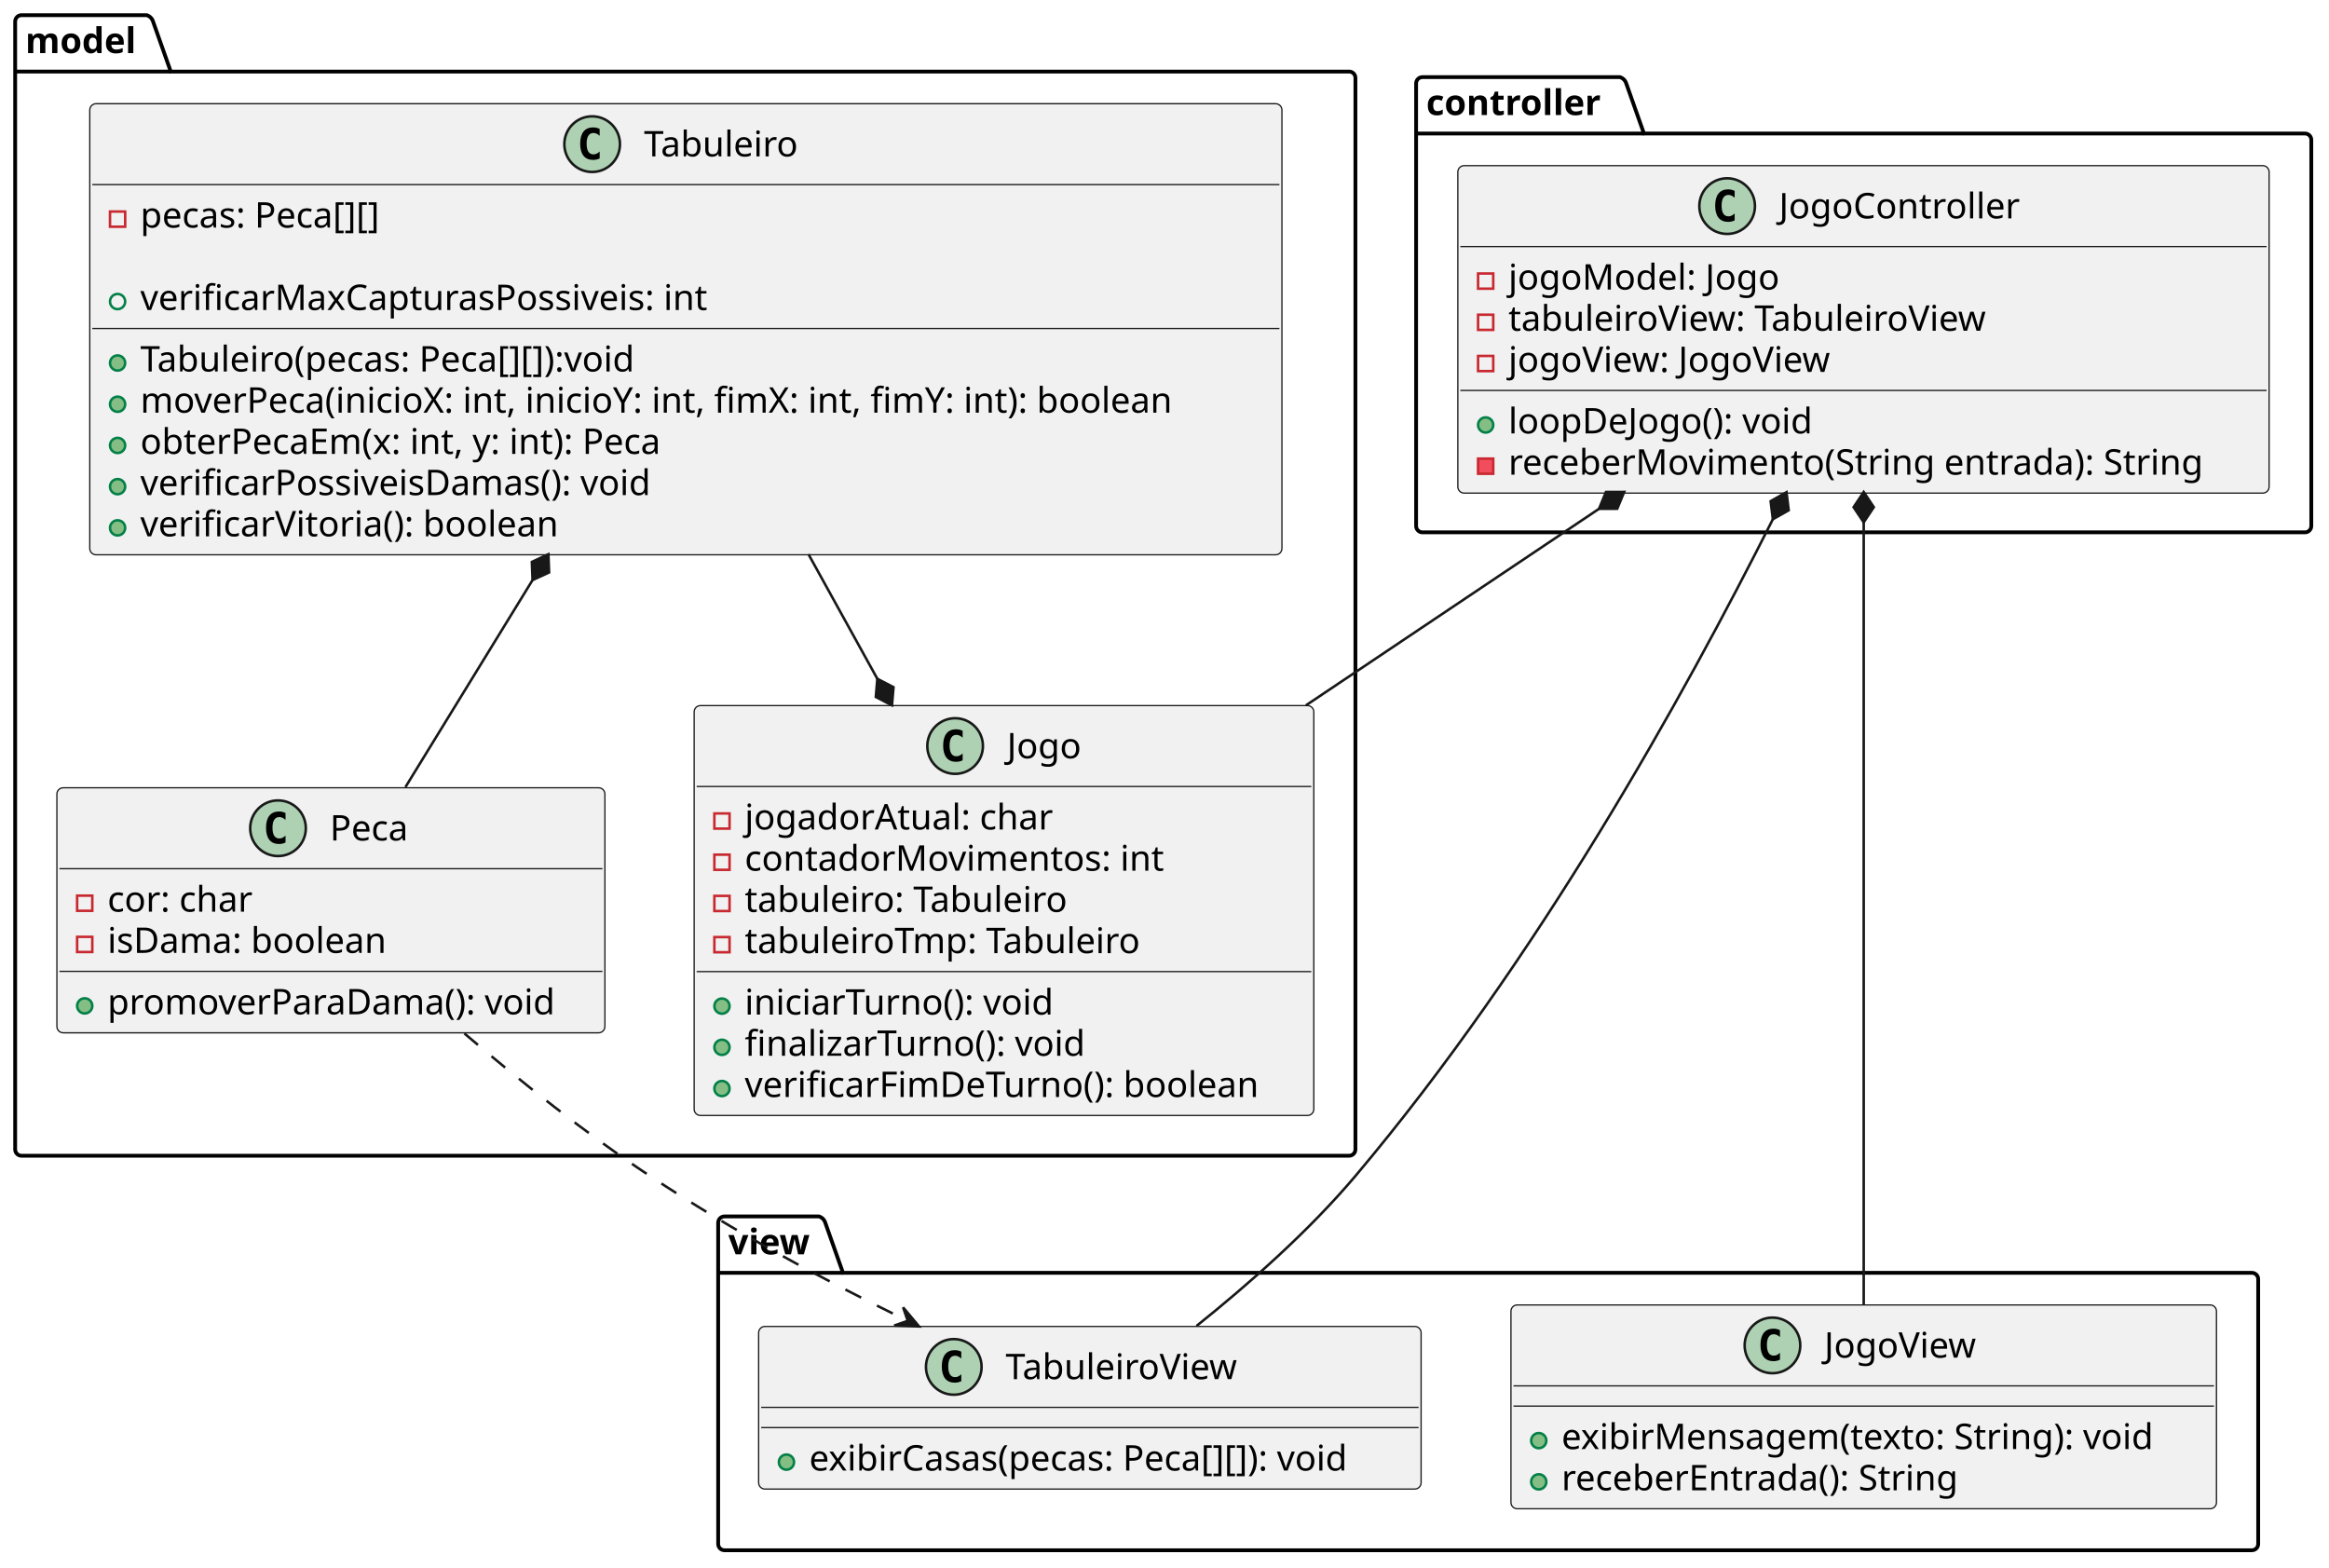
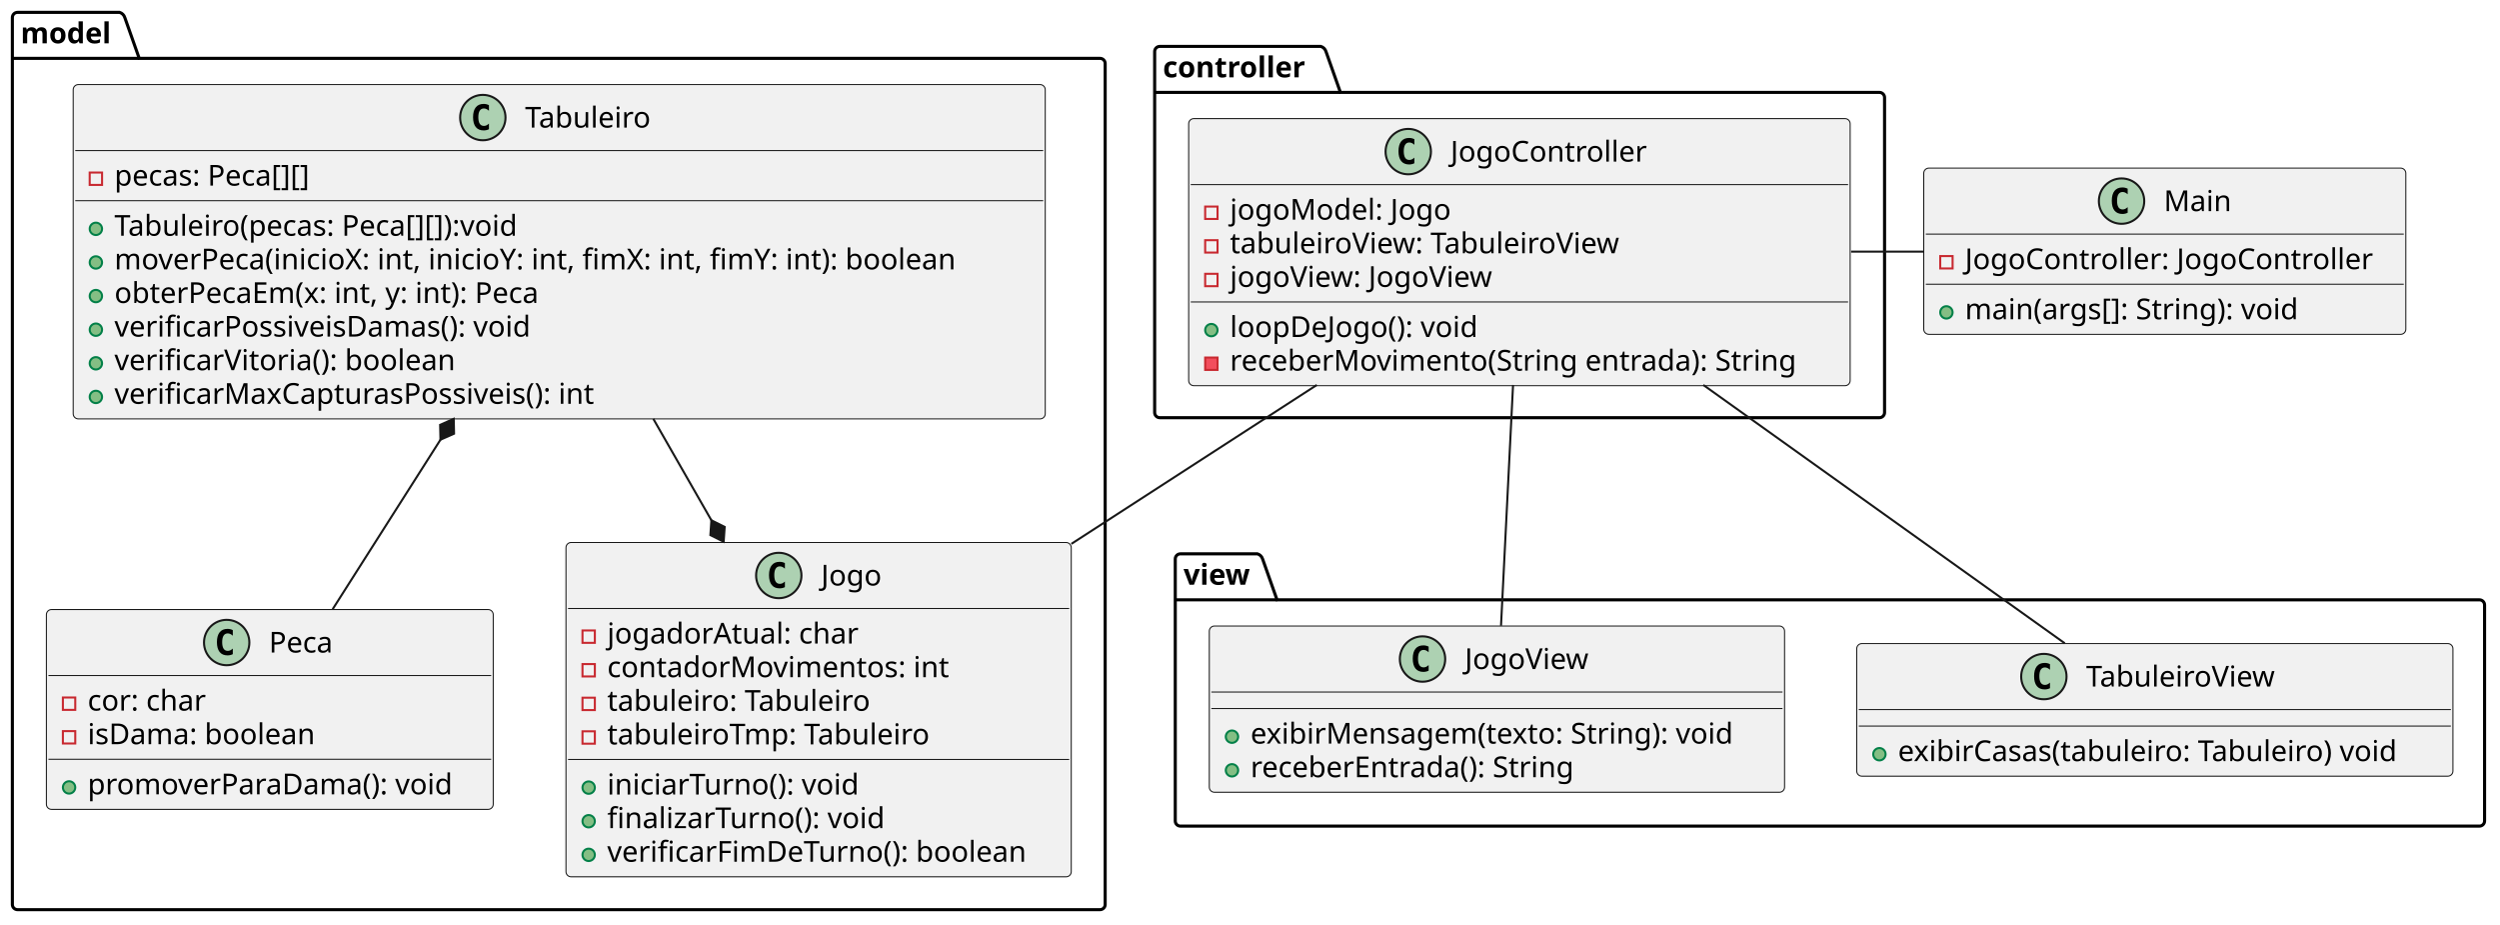
- <svg xmlns="http://www.w3.org/2000/svg" contentStyleType="text/css" height="620px" preserveAspectRatio="none" style="width:921px;height:620px;background:#FFFFFF;" version="1.1" viewBox="0 0 921 620" width="921px" zoomAndPan="magnify">
+ <svg xmlns="http://www.w3.org/2000/svg" contentStyleType="text/css" height="448px" preserveAspectRatio="none" style="width:1212px;height:448px;background:#FFFFFF;" version="1.1" viewBox="0 0 1212 448" width="1212px" zoomAndPan="magnify">
  <defs />
  <g>
    <g id="cluster_model">
-       <path d="M8.5,6 L58.022,6 A3.75,3.75 0 0 1 60.522,8.5 L67.522,28.297 L533.5,28.297 A2.5,2.5 0 0 1 536,30.797 L536,454.5 A2.5,2.5 0 0 1 533.5,457 L8.5,457 A2.5,2.5 0 0 1 6,454.5 L6,8.5 A2.5,2.5 0 0 1 8.5,6 " fill="none" style="stroke:#000000;stroke-width:1.5;" />
+       <path d="M8.5,6 L58.022,6 A3.75,3.75 0 0 1 60.522,8.5 L67.522,28.297 L533.5,28.297 A2.5,2.5 0 0 1 536,30.797 L536,438.5 A2.5,2.5 0 0 1 533.5,441 L8.5,441 A2.5,2.5 0 0 1 6,438.5 L6,8.5 A2.5,2.5 0 0 1 8.5,6 " fill="none" style="stroke:#000000;stroke-width:1.5;" />
      <line style="stroke:#000000;stroke-width:1.5;" x1="6" x2="67.522" y1="28.297" y2="28.297" />
      <text fill="#000000" font-family="sans-serif" font-size="14" font-weight="bold" lengthAdjust="spacing" textLength="48.522" x="10" y="20.995">model</text>
    </g>
    <g id="cluster_view">
-       <path d="M286.5,481 L323.853,481 A3.75,3.75 0 0 1 326.353,483.5 L333.353,503.297 L890.5,503.297 A2.5,2.5 0 0 1 893,505.797 L893,610.5 A2.5,2.5 0 0 1 890.5,613 L286.5,613 A2.5,2.5 0 0 1 284,610.5 L284,483.5 A2.5,2.5 0 0 1 286.5,481 " fill="none" style="stroke:#000000;stroke-width:1.5;" />
-       <line style="stroke:#000000;stroke-width:1.5;" x1="284" x2="333.353" y1="503.297" y2="503.297" />
-       <text fill="#000000" font-family="sans-serif" font-size="14" font-weight="bold" lengthAdjust="spacing" textLength="36.353" x="288" y="495.995">view</text>
+       <path d="M572.5,268.5 L609.854,268.5 A3.75,3.75 0 0 1 612.354,271 L619.354,290.797 L1202.5,290.797 A2.5,2.5 0 0 1 1205,293.297 L1205,398 A2.5,2.5 0 0 1 1202.5,400.5 L572.5,400.5 A2.5,2.5 0 0 1 570,398 L570,271 A2.5,2.5 0 0 1 572.5,268.5 " fill="none" style="stroke:#000000;stroke-width:1.5;" />
+       <line style="stroke:#000000;stroke-width:1.5;" x1="570" x2="619.354" y1="290.797" y2="290.797" />
+       <text fill="#000000" font-family="sans-serif" font-size="14" font-weight="bold" lengthAdjust="spacing" textLength="36.353" x="574" y="283.495">view</text>
    </g>
    <g id="cluster_controller">
-       <path d="M562.5,30.5 L640.596,30.5 A3.75,3.75 0 0 1 643.096,33 L650.096,52.797 L911.5,52.797 A2.5,2.5 0 0 1 914,55.297 L914,208 A2.5,2.5 0 0 1 911.5,210.5 L562.5,210.5 A2.5,2.5 0 0 1 560,208 L560,33 A2.5,2.5 0 0 1 562.5,30.5 " fill="none" style="stroke:#000000;stroke-width:1.5;" />
-       <line style="stroke:#000000;stroke-width:1.5;" x1="560" x2="650.096" y1="52.797" y2="52.797" />
-       <text fill="#000000" font-family="sans-serif" font-size="14" font-weight="bold" lengthAdjust="spacing" textLength="77.096" x="564" y="45.495">controller</text>
+       <path d="M562.5,22.5 L640.596,22.5 A3.75,3.75 0 0 1 643.096,25 L650.096,44.797 L911.5,44.797 A2.5,2.5 0 0 1 914,47.297 L914,200 A2.5,2.5 0 0 1 911.5,202.5 L562.5,202.5 A2.5,2.5 0 0 1 560,200 L560,25 A2.5,2.5 0 0 1 562.5,22.5 " fill="none" style="stroke:#000000;stroke-width:1.5;" />
+       <line style="stroke:#000000;stroke-width:1.5;" x1="560" x2="650.096" y1="44.797" y2="44.797" />
+       <text fill="#000000" font-family="sans-serif" font-size="14" font-weight="bold" lengthAdjust="spacing" textLength="77.096" x="564" y="37.495">controller</text>
    </g>
    <g id="elem_Tabuleiro">
-       <rect codeLine="2" fill="#F1F1F1" height="178.375" id="Tabuleiro" rx="2.5" ry="2.5" style="stroke:#181818;stroke-width:0.5;" width="471.437" x="35.5" y="41" />
+       <rect codeLine="2" fill="#F1F1F1" height="162.078" id="Tabuleiro" rx="2.5" ry="2.5" style="stroke:#181818;stroke-width:0.5;" width="471.437" x="35.5" y="41" />
      <ellipse cx="234.166" cy="57" fill="#ADD1B2" rx="11" ry="11" style="stroke:#181818;stroke-width:1;" />
      <path d="M237.135,62.641 Q236.557,62.938 235.916,63.078 Q235.275,63.234 234.572,63.234 Q232.072,63.234 230.744,61.594 Q229.432,59.938 229.432,56.812 Q229.432,53.688 230.744,52.031 Q232.072,50.375 234.572,50.375 Q235.275,50.375 235.916,50.531 Q236.572,50.688 237.135,50.984 L237.135,53.703 Q236.51,53.125 235.916,52.859 Q235.322,52.578 234.697,52.578 Q233.353,52.578 232.666,53.656 Q231.978,54.719 231.978,56.812 Q231.978,58.906 232.666,59.984 Q233.353,61.047 234.697,61.047 Q235.322,61.047 235.916,60.781 Q236.51,60.5 237.135,59.922 L237.135,62.641 Z " fill="#000000" />
      <text fill="#000000" font-family="sans-serif" font-size="14" lengthAdjust="spacing" textLength="65.605" x="254.666" y="61.847">Tabuleiro</text>
      <line style="stroke:#181818;stroke-width:0.5;" x1="36.5" x2="505.937" y1="73" y2="73" />
      <rect fill="none" height="6" style="stroke:#C82930;stroke-width:1;" width="6" x="43.5" y="83.648" />
      <text fill="#000000" font-family="sans-serif" font-size="14" lengthAdjust="spacing" textLength="105.417" x="55.5" y="89.995">pecas: Peca[][]</text>
-       <text fill="#000000" font-family="sans-serif" font-size="14" lengthAdjust="spacing" textLength="4.45" x="55.5" y="106.292"> </text>
-       <ellipse cx="46.5" cy="119.242" fill="none" rx="3" ry="3" style="stroke:#038048;stroke-width:1;" />
-       <text fill="#000000" font-family="sans-serif" font-size="14" lengthAdjust="spacing" textLength="240.557" x="55.5" y="122.589">verificarMaxCapturasPossiveis: int</text>
-       <line style="stroke:#181818;stroke-width:0.5;" x1="36.5" x2="505.937" y1="129.891" y2="129.891" />
+       <line style="stroke:#181818;stroke-width:0.5;" x1="36.5" x2="505.937" y1="97.297" y2="97.297" />
+       <ellipse cx="46.5" cy="110.945" fill="#84BE84" rx="3" ry="3" style="stroke:#038048;stroke-width:1;" />
+       <text fill="#000000" font-family="sans-serif" font-size="14" lengthAdjust="spacing" textLength="216.289" x="55.5" y="114.292">Tabuleiro(pecas: Peca[][]):void</text>
+       <ellipse cx="46.5" cy="127.242" fill="#84BE84" rx="3" ry="3" style="stroke:#038048;stroke-width:1;" />
+       <text fill="#000000" font-family="sans-serif" font-size="14" lengthAdjust="spacing" textLength="445.437" x="55.5" y="130.589">moverPeca(inicioX: int, inicioY: int, fimX: int, fimY: int): boolean</text>
      <ellipse cx="46.5" cy="143.539" fill="#84BE84" rx="3" ry="3" style="stroke:#038048;stroke-width:1;" />
-       <text fill="#000000" font-family="sans-serif" font-size="14" lengthAdjust="spacing" textLength="216.289" x="55.5" y="146.886">Tabuleiro(pecas: Peca[][]):void</text>
+       <text fill="#000000" font-family="sans-serif" font-size="14" lengthAdjust="spacing" textLength="226.857" x="55.5" y="146.886">obterPecaEm(x: int, y: int): Peca</text>
      <ellipse cx="46.5" cy="159.836" fill="#84BE84" rx="3" ry="3" style="stroke:#038048;stroke-width:1;" />
-       <text fill="#000000" font-family="sans-serif" font-size="14" lengthAdjust="spacing" textLength="445.437" x="55.5" y="163.183">moverPeca(inicioX: int, inicioY: int, fimX: int, fimY: int): boolean</text>
+       <text fill="#000000" font-family="sans-serif" font-size="14" lengthAdjust="spacing" textLength="219.55" x="55.5" y="163.183">verificarPossiveisDamas(): void</text>
      <ellipse cx="46.5" cy="176.133" fill="#84BE84" rx="3" ry="3" style="stroke:#038048;stroke-width:1;" />
-       <text fill="#000000" font-family="sans-serif" font-size="14" lengthAdjust="spacing" textLength="226.857" x="55.5" y="179.48">obterPecaEm(x: int, y: int): Peca</text>
+       <text fill="#000000" font-family="sans-serif" font-size="14" lengthAdjust="spacing" textLength="179.204" x="55.5" y="179.48">verificarVitoria(): boolean</text>
      <ellipse cx="46.5" cy="192.43" fill="#84BE84" rx="3" ry="3" style="stroke:#038048;stroke-width:1;" />
-       <text fill="#000000" font-family="sans-serif" font-size="14" lengthAdjust="spacing" textLength="219.55" x="55.5" y="195.776">verificarPossiveisDamas(): void</text>
-       <ellipse cx="46.5" cy="208.727" fill="#84BE84" rx="3" ry="3" style="stroke:#038048;stroke-width:1;" />
-       <text fill="#000000" font-family="sans-serif" font-size="14" lengthAdjust="spacing" textLength="179.204" x="55.5" y="212.073">verificarVitoria(): boolean</text>
+       <text fill="#000000" font-family="sans-serif" font-size="14" lengthAdjust="spacing" textLength="251.481" x="55.5" y="195.776">verificarMaxCapturasPossiveis(): int</text>
    </g>
    <g id="elem_Peca">
-       <rect codeLine="13" fill="#F1F1F1" height="96.891" id="Peca" rx="2.5" ry="2.5" style="stroke:#181818;stroke-width:0.5;" width="216.716" x="22.5" y="311.5" />
-       <ellipse cx="109.942" cy="327.5" fill="#ADD1B2" rx="11" ry="11" style="stroke:#181818;stroke-width:1;" />
-       <path d="M112.911,333.141 Q112.332,333.438 111.692,333.578 Q111.051,333.734 110.348,333.734 Q107.848,333.734 106.52,332.094 Q105.207,330.438 105.207,327.312 Q105.207,324.188 106.52,322.531 Q107.848,320.875 110.348,320.875 Q111.051,320.875 111.692,321.031 Q112.348,321.188 112.911,321.484 L112.911,324.203 Q112.286,323.625 111.692,323.359 Q111.098,323.078 110.473,323.078 Q109.129,323.078 108.442,324.156 Q107.754,325.219 107.754,327.312 Q107.754,329.406 108.442,330.484 Q109.129,331.547 110.473,331.547 Q111.098,331.547 111.692,331.281 Q112.286,331 112.911,330.422 L112.911,333.141 Z " fill="#000000" />
-       <text fill="#000000" font-family="sans-serif" font-size="14" lengthAdjust="spacing" textLength="33.332" x="130.442" y="332.347">Peca</text>
-       <line style="stroke:#181818;stroke-width:0.5;" x1="23.5" x2="238.216" y1="343.5" y2="343.5" />
-       <rect fill="none" height="6" style="stroke:#C82930;stroke-width:1;" width="6" x="30.5" y="354.148" />
-       <text fill="#000000" font-family="sans-serif" font-size="14" lengthAdjust="spacing" textLength="62.091" x="42.5" y="360.495">cor: char</text>
-       <rect fill="none" height="6" style="stroke:#C82930;stroke-width:1;" width="6" x="30.5" y="370.445" />
-       <text fill="#000000" font-family="sans-serif" font-size="14" lengthAdjust="spacing" textLength="117.899" x="42.5" y="376.792">isDama: boolean</text>
-       <line style="stroke:#181818;stroke-width:0.5;" x1="23.5" x2="238.216" y1="384.094" y2="384.094" />
-       <ellipse cx="33.5" cy="397.742" fill="#84BE84" rx="3" ry="3" style="stroke:#038048;stroke-width:1;" />
-       <text fill="#000000" font-family="sans-serif" font-size="14" lengthAdjust="spacing" textLength="190.716" x="42.5" y="401.089">promoverParaDama(): void</text>
+       <rect codeLine="13" fill="#F1F1F1" height="96.891" id="Peca" rx="2.5" ry="2.5" style="stroke:#181818;stroke-width:0.5;" width="216.716" x="22.5" y="295.5" />
+       <ellipse cx="109.942" cy="311.5" fill="#ADD1B2" rx="11" ry="11" style="stroke:#181818;stroke-width:1;" />
+       <path d="M112.911,317.141 Q112.332,317.438 111.692,317.578 Q111.051,317.734 110.348,317.734 Q107.848,317.734 106.52,316.094 Q105.207,314.438 105.207,311.312 Q105.207,308.188 106.52,306.531 Q107.848,304.875 110.348,304.875 Q111.051,304.875 111.692,305.031 Q112.348,305.188 112.911,305.484 L112.911,308.203 Q112.286,307.625 111.692,307.359 Q111.098,307.078 110.473,307.078 Q109.129,307.078 108.442,308.156 Q107.754,309.219 107.754,311.312 Q107.754,313.406 108.442,314.484 Q109.129,315.547 110.473,315.547 Q111.098,315.547 111.692,315.281 Q112.286,315 112.911,314.422 L112.911,317.141 Z " fill="#000000" />
+       <text fill="#000000" font-family="sans-serif" font-size="14" lengthAdjust="spacing" textLength="33.332" x="130.442" y="316.347">Peca</text>
+       <line style="stroke:#181818;stroke-width:0.5;" x1="23.5" x2="238.216" y1="327.5" y2="327.5" />
+       <rect fill="none" height="6" style="stroke:#C82930;stroke-width:1;" width="6" x="30.5" y="338.148" />
+       <text fill="#000000" font-family="sans-serif" font-size="14" lengthAdjust="spacing" textLength="62.091" x="42.5" y="344.495">cor: char</text>
+       <rect fill="none" height="6" style="stroke:#C82930;stroke-width:1;" width="6" x="30.5" y="354.445" />
+       <text fill="#000000" font-family="sans-serif" font-size="14" lengthAdjust="spacing" textLength="117.899" x="42.5" y="360.792">isDama: boolean</text>
+       <line style="stroke:#181818;stroke-width:0.5;" x1="23.5" x2="238.216" y1="368.094" y2="368.094" />
+       <ellipse cx="33.5" cy="381.742" fill="#84BE84" rx="3" ry="3" style="stroke:#038048;stroke-width:1;" />
+       <text fill="#000000" font-family="sans-serif" font-size="14" lengthAdjust="spacing" textLength="190.716" x="42.5" y="385.089">promoverParaDama(): void</text>
    </g>
    <g id="elem_Jogo">
-       <rect codeLine="20" fill="#F1F1F1" height="162.078" id="Jogo" rx="2.5" ry="2.5" style="stroke:#181818;stroke-width:0.5;" width="245.051" x="274.5" y="279" />
-       <ellipse cx="377.702" cy="295" fill="#ADD1B2" rx="11" ry="11" style="stroke:#181818;stroke-width:1;" />
-       <path d="M380.671,300.641 Q380.093,300.938 379.452,301.078 Q378.812,301.234 378.108,301.234 Q375.608,301.234 374.28,299.594 Q372.968,297.938 372.968,294.812 Q372.968,291.688 374.28,290.031 Q375.608,288.375 378.108,288.375 Q378.812,288.375 379.452,288.531 Q380.108,288.688 380.671,288.984 L380.671,291.703 Q380.046,291.125 379.452,290.859 Q378.858,290.578 378.233,290.578 Q376.89,290.578 376.202,291.656 Q375.515,292.719 375.515,294.812 Q375.515,296.906 376.202,297.984 Q376.89,299.047 378.233,299.047 Q378.858,299.047 379.452,298.781 Q380.046,298.5 380.671,297.922 L380.671,300.641 Z " fill="#000000" />
-       <text fill="#000000" font-family="sans-serif" font-size="14" lengthAdjust="spacing" textLength="30.146" x="398.202" y="299.847">Jogo</text>
-       <line style="stroke:#181818;stroke-width:0.5;" x1="275.5" x2="518.551" y1="311" y2="311" />
-       <rect fill="none" height="6" style="stroke:#C82930;stroke-width:1;" width="6" x="282.5" y="321.648" />
-       <text fill="#000000" font-family="sans-serif" font-size="14" lengthAdjust="spacing" textLength="129.609" x="294.5" y="327.995">jogadorAtual: char</text>
-       <rect fill="none" height="6" style="stroke:#C82930;stroke-width:1;" width="6" x="282.5" y="337.945" />
-       <text fill="#000000" font-family="sans-serif" font-size="14" lengthAdjust="spacing" textLength="175.123" x="294.5" y="344.292">contadorMovimentos: int</text>
-       <rect fill="none" height="6" style="stroke:#C82930;stroke-width:1;" width="6" x="282.5" y="354.242" />
-       <text fill="#000000" font-family="sans-serif" font-size="14" lengthAdjust="spacing" textLength="137.314" x="294.5" y="360.589">tabuleiro: Tabuleiro</text>
-       <rect fill="none" height="6" style="stroke:#C82930;stroke-width:1;" width="6" x="282.5" y="370.539" />
-       <text fill="#000000" font-family="sans-serif" font-size="14" lengthAdjust="spacing" textLength="168.39" x="294.5" y="376.886">tabuleiroTmp: Tabuleiro</text>
-       <line style="stroke:#181818;stroke-width:0.5;" x1="275.5" x2="518.551" y1="384.188" y2="384.188" />
-       <ellipse cx="285.5" cy="397.836" fill="#84BE84" rx="3" ry="3" style="stroke:#038048;stroke-width:1;" />
-       <text fill="#000000" font-family="sans-serif" font-size="14" lengthAdjust="spacing" textLength="132.911" x="294.5" y="401.183">iniciarTurno(): void</text>
-       <ellipse cx="285.5" cy="414.133" fill="#84BE84" rx="3" ry="3" style="stroke:#038048;stroke-width:1;" />
-       <text fill="#000000" font-family="sans-serif" font-size="14" lengthAdjust="spacing" textLength="146.07" x="294.5" y="417.479">finalizarTurno(): void</text>
-       <ellipse cx="285.5" cy="430.43" fill="#84BE84" rx="3" ry="3" style="stroke:#038048;stroke-width:1;" />
-       <text fill="#000000" font-family="sans-serif" font-size="14" lengthAdjust="spacing" textLength="219.051" x="294.5" y="433.776">verificarFimDeTurno(): boolean</text>
+       <rect codeLine="20" fill="#F1F1F1" height="162.078" id="Jogo" rx="2.5" ry="2.5" style="stroke:#181818;stroke-width:0.5;" width="245.051" x="274.5" y="263" />
+       <ellipse cx="377.702" cy="279" fill="#ADD1B2" rx="11" ry="11" style="stroke:#181818;stroke-width:1;" />
+       <path d="M380.671,284.641 Q380.093,284.938 379.452,285.078 Q378.812,285.234 378.108,285.234 Q375.608,285.234 374.28,283.594 Q372.968,281.938 372.968,278.812 Q372.968,275.688 374.28,274.031 Q375.608,272.375 378.108,272.375 Q378.812,272.375 379.452,272.531 Q380.108,272.688 380.671,272.984 L380.671,275.703 Q380.046,275.125 379.452,274.859 Q378.858,274.578 378.233,274.578 Q376.89,274.578 376.202,275.656 Q375.515,276.719 375.515,278.812 Q375.515,280.906 376.202,281.984 Q376.89,283.047 378.233,283.047 Q378.858,283.047 379.452,282.781 Q380.046,282.5 380.671,281.922 L380.671,284.641 Z " fill="#000000" />
+       <text fill="#000000" font-family="sans-serif" font-size="14" lengthAdjust="spacing" textLength="30.146" x="398.202" y="283.847">Jogo</text>
+       <line style="stroke:#181818;stroke-width:0.5;" x1="275.5" x2="518.551" y1="295" y2="295" />
+       <rect fill="none" height="6" style="stroke:#C82930;stroke-width:1;" width="6" x="282.5" y="305.648" />
+       <text fill="#000000" font-family="sans-serif" font-size="14" lengthAdjust="spacing" textLength="129.609" x="294.5" y="311.995">jogadorAtual: char</text>
+       <rect fill="none" height="6" style="stroke:#C82930;stroke-width:1;" width="6" x="282.5" y="321.945" />
+       <text fill="#000000" font-family="sans-serif" font-size="14" lengthAdjust="spacing" textLength="175.123" x="294.5" y="328.292">contadorMovimentos: int</text>
+       <rect fill="none" height="6" style="stroke:#C82930;stroke-width:1;" width="6" x="282.5" y="338.242" />
+       <text fill="#000000" font-family="sans-serif" font-size="14" lengthAdjust="spacing" textLength="137.314" x="294.5" y="344.589">tabuleiro: Tabuleiro</text>
+       <rect fill="none" height="6" style="stroke:#C82930;stroke-width:1;" width="6" x="282.5" y="354.539" />
+       <text fill="#000000" font-family="sans-serif" font-size="14" lengthAdjust="spacing" textLength="168.39" x="294.5" y="360.886">tabuleiroTmp: Tabuleiro</text>
+       <line style="stroke:#181818;stroke-width:0.5;" x1="275.5" x2="518.551" y1="368.188" y2="368.188" />
+       <ellipse cx="285.5" cy="381.836" fill="#84BE84" rx="3" ry="3" style="stroke:#038048;stroke-width:1;" />
+       <text fill="#000000" font-family="sans-serif" font-size="14" lengthAdjust="spacing" textLength="132.911" x="294.5" y="385.183">iniciarTurno(): void</text>
+       <ellipse cx="285.5" cy="398.133" fill="#84BE84" rx="3" ry="3" style="stroke:#038048;stroke-width:1;" />
+       <text fill="#000000" font-family="sans-serif" font-size="14" lengthAdjust="spacing" textLength="146.07" x="294.5" y="401.479">finalizarTurno(): void</text>
+       <ellipse cx="285.5" cy="414.43" fill="#84BE84" rx="3" ry="3" style="stroke:#038048;stroke-width:1;" />
+       <text fill="#000000" font-family="sans-serif" font-size="14" lengthAdjust="spacing" textLength="219.051" x="294.5" y="417.776">verificarFimDeTurno(): boolean</text>
    </g>
    <g id="elem_TabuleiroView">
-       <rect codeLine="33" fill="#F1F1F1" height="64.297" id="TabuleiroView" rx="2.5" ry="2.5" style="stroke:#181818;stroke-width:0.5;" width="261.977" x="300" y="524.5" />
-       <ellipse cx="377.171" cy="540.5" fill="#ADD1B2" rx="11" ry="11" style="stroke:#181818;stroke-width:1;" />
-       <path d="M380.14,546.141 Q379.562,546.438 378.921,546.578 Q378.28,546.734 377.577,546.734 Q375.077,546.734 373.749,545.094 Q372.437,543.438 372.437,540.312 Q372.437,537.188 373.749,535.531 Q375.077,533.875 377.577,533.875 Q378.28,533.875 378.921,534.031 Q379.577,534.188 380.14,534.484 L380.14,537.203 Q379.515,536.625 378.921,536.359 Q378.327,536.078 377.702,536.078 Q376.358,536.078 375.671,537.156 Q374.983,538.219 374.983,540.312 Q374.983,542.406 375.671,543.484 Q376.358,544.547 377.702,544.547 Q378.327,544.547 378.921,544.281 Q379.515,544 380.14,543.422 L380.14,546.141 Z " fill="#000000" />
-       <text fill="#000000" font-family="sans-serif" font-size="14" lengthAdjust="spacing" textLength="99.135" x="397.671" y="545.347">TabuleiroView</text>
-       <line style="stroke:#181818;stroke-width:0.5;" x1="301" x2="560.977" y1="556.5" y2="556.5" />
-       <line style="stroke:#181818;stroke-width:0.5;" x1="301" x2="560.977" y1="564.5" y2="564.5" />
-       <ellipse cx="311" cy="578.148" fill="#84BE84" rx="3" ry="3" style="stroke:#038048;stroke-width:1;" />
-       <text fill="#000000" font-family="sans-serif" font-size="14" lengthAdjust="spacing" textLength="235.977" x="320" y="581.495">exibirCasas(pecas: Peca[][]): void</text>
+       <rect codeLine="33" fill="#F1F1F1" height="64.297" id="TabuleiroView" rx="2.5" ry="2.5" style="stroke:#181818;stroke-width:0.5;" width="289.156" x="900.5" y="312" />
+       <ellipse cx="991.261" cy="328" fill="#ADD1B2" rx="11" ry="11" style="stroke:#181818;stroke-width:1;" />
+       <path d="M994.23,333.641 Q993.651,333.938 993.011,334.078 Q992.37,334.234 991.667,334.234 Q989.167,334.234 987.839,332.594 Q986.526,330.938 986.526,327.812 Q986.526,324.688 987.839,323.031 Q989.167,321.375 991.667,321.375 Q992.37,321.375 993.011,321.531 Q993.667,321.688 994.23,321.984 L994.23,324.703 Q993.605,324.125 993.011,323.859 Q992.417,323.578 991.792,323.578 Q990.448,323.578 989.761,324.656 Q989.073,325.719 989.073,327.812 Q989.073,329.906 989.761,330.984 Q990.448,332.047 991.792,332.047 Q992.417,332.047 993.011,331.781 Q993.605,331.5 994.23,330.922 L994.23,333.641 Z " fill="#000000" />
+       <text fill="#000000" font-family="sans-serif" font-size="14" lengthAdjust="spacing" textLength="99.135" x="1011.761" y="332.847">TabuleiroView</text>
+       <line style="stroke:#181818;stroke-width:0.5;" x1="901.5" x2="1188.656" y1="344" y2="344" />
+       <line style="stroke:#181818;stroke-width:0.5;" x1="901.5" x2="1188.656" y1="352" y2="352" />
+       <ellipse cx="911.5" cy="365.648" fill="#84BE84" rx="3" ry="3" style="stroke:#038048;stroke-width:1;" />
+       <text fill="#000000" font-family="sans-serif" font-size="14" lengthAdjust="spacing" textLength="263.156" x="920.5" y="368.995">exibirCasas(tabuleiro: Tabuleiro) void</text>
    </g>
    <g id="elem_JogoView">
-       <rect codeLine="37" fill="#F1F1F1" height="80.594" id="JogoView" rx="2.5" ry="2.5" style="stroke:#181818;stroke-width:0.5;" width="279.005" x="597.5" y="516" />
-       <ellipse cx="700.914" cy="532" fill="#ADD1B2" rx="11" ry="11" style="stroke:#181818;stroke-width:1;" />
-       <path d="M703.883,537.641 Q703.305,537.938 702.664,538.078 Q702.023,538.234 701.32,538.234 Q698.82,538.234 697.492,536.594 Q696.18,534.938 696.18,531.812 Q696.18,528.688 697.492,527.031 Q698.82,525.375 701.32,525.375 Q702.023,525.375 702.664,525.531 Q703.32,525.688 703.883,525.984 L703.883,528.703 Q703.258,528.125 702.664,527.859 Q702.07,527.578 701.445,527.578 Q700.102,527.578 699.414,528.656 Q698.727,529.719 698.727,531.812 Q698.727,533.906 699.414,534.984 Q700.102,536.047 701.445,536.047 Q702.07,536.047 702.664,535.781 Q703.258,535.5 703.883,534.922 L703.883,537.641 Z " fill="#000000" />
-       <text fill="#000000" font-family="sans-serif" font-size="14" lengthAdjust="spacing" textLength="63.677" x="721.414" y="536.847">JogoView</text>
-       <line style="stroke:#181818;stroke-width:0.5;" x1="598.5" x2="875.505" y1="548" y2="548" />
-       <line style="stroke:#181818;stroke-width:0.5;" x1="598.5" x2="875.505" y1="556" y2="556" />
-       <ellipse cx="608.5" cy="569.648" fill="#84BE84" rx="3" ry="3" style="stroke:#038048;stroke-width:1;" />
-       <text fill="#000000" font-family="sans-serif" font-size="14" lengthAdjust="spacing" textLength="253.005" x="617.5" y="572.995">exibirMensagem(texto: String): void</text>
-       <ellipse cx="608.5" cy="585.945" fill="#84BE84" rx="3" ry="3" style="stroke:#038048;stroke-width:1;" />
-       <text fill="#000000" font-family="sans-serif" font-size="14" lengthAdjust="spacing" textLength="170.816" x="617.5" y="589.292">receberEntrada(): String</text>
+       <rect codeLine="37" fill="#F1F1F1" height="80.594" id="JogoView" rx="2.5" ry="2.5" style="stroke:#181818;stroke-width:0.5;" width="279.005" x="586.5" y="303.5" />
+       <ellipse cx="689.914" cy="319.5" fill="#ADD1B2" rx="11" ry="11" style="stroke:#181818;stroke-width:1;" />
+       <path d="M692.883,325.141 Q692.305,325.438 691.664,325.578 Q691.023,325.734 690.32,325.734 Q687.82,325.734 686.492,324.094 Q685.18,322.438 685.18,319.312 Q685.18,316.188 686.492,314.531 Q687.82,312.875 690.32,312.875 Q691.023,312.875 691.664,313.031 Q692.32,313.188 692.883,313.484 L692.883,316.203 Q692.258,315.625 691.664,315.359 Q691.07,315.078 690.445,315.078 Q689.102,315.078 688.414,316.156 Q687.727,317.219 687.727,319.312 Q687.727,321.406 688.414,322.484 Q689.102,323.547 690.445,323.547 Q691.07,323.547 691.664,323.281 Q692.258,323 692.883,322.422 L692.883,325.141 Z " fill="#000000" />
+       <text fill="#000000" font-family="sans-serif" font-size="14" lengthAdjust="spacing" textLength="63.677" x="710.414" y="324.347">JogoView</text>
+       <line style="stroke:#181818;stroke-width:0.5;" x1="587.5" x2="864.505" y1="335.5" y2="335.5" />
+       <line style="stroke:#181818;stroke-width:0.5;" x1="587.5" x2="864.505" y1="343.5" y2="343.5" />
+       <ellipse cx="597.5" cy="357.148" fill="#84BE84" rx="3" ry="3" style="stroke:#038048;stroke-width:1;" />
+       <text fill="#000000" font-family="sans-serif" font-size="14" lengthAdjust="spacing" textLength="253.005" x="606.5" y="360.495">exibirMensagem(texto: String): void</text>
+       <ellipse cx="597.5" cy="373.445" fill="#84BE84" rx="3" ry="3" style="stroke:#038048;stroke-width:1;" />
+       <text fill="#000000" font-family="sans-serif" font-size="14" lengthAdjust="spacing" textLength="170.816" x="606.5" y="376.792">receberEntrada(): String</text>
    </g>
    <g id="elem_JogoController">
-       <rect codeLine="44" fill="#F1F1F1" height="129.484" id="JogoController" rx="2.5" ry="2.5" style="stroke:#181818;stroke-width:0.5;" width="320.813" x="576.5" y="65.5" />
-       <ellipse cx="682.997" cy="81.5" fill="#ADD1B2" rx="11" ry="11" style="stroke:#181818;stroke-width:1;" />
-       <path d="M685.966,87.141 Q685.388,87.438 684.747,87.578 Q684.106,87.734 683.403,87.734 Q680.903,87.734 679.575,86.094 Q678.263,84.438 678.263,81.312 Q678.263,78.188 679.575,76.531 Q680.903,74.875 683.403,74.875 Q684.106,74.875 684.747,75.031 Q685.403,75.188 685.966,75.484 L685.966,78.203 Q685.341,77.625 684.747,77.359 Q684.153,77.078 683.528,77.078 Q682.185,77.078 681.497,78.156 Q680.81,79.219 680.81,81.312 Q680.81,83.406 681.497,84.484 Q682.185,85.547 683.528,85.547 Q684.153,85.547 684.747,85.281 Q685.341,85 685.966,84.422 L685.966,87.141 Z " fill="#000000" />
-       <text fill="#000000" font-family="sans-serif" font-size="14" lengthAdjust="spacing" textLength="99.319" x="703.497" y="86.347">JogoController</text>
-       <line style="stroke:#181818;stroke-width:0.5;" x1="577.5" x2="896.313" y1="97.5" y2="97.5" />
-       <rect fill="none" height="6" style="stroke:#C82930;stroke-width:1;" width="6" x="584.5" y="108.148" />
-       <text fill="#000000" font-family="sans-serif" font-size="14" lengthAdjust="spacing" textLength="111.255" x="596.5" y="114.495">jogoModel: Jogo</text>
-       <rect fill="none" height="6" style="stroke:#C82930;stroke-width:1;" width="6" x="584.5" y="124.445" />
-       <text fill="#000000" font-family="sans-serif" font-size="14" lengthAdjust="spacing" textLength="204.374" x="596.5" y="130.792">tabuleiroView: TabuleiroView</text>
-       <rect fill="none" height="6" style="stroke:#C82930;stroke-width:1;" width="6" x="584.5" y="140.742" />
-       <text fill="#000000" font-family="sans-serif" font-size="14" lengthAdjust="spacing" textLength="136.281" x="596.5" y="147.089">jogoView: JogoView</text>
-       <line style="stroke:#181818;stroke-width:0.5;" x1="577.5" x2="896.313" y1="154.391" y2="154.391" />
-       <ellipse cx="587.5" cy="168.039" fill="#84BE84" rx="3" ry="3" style="stroke:#038048;stroke-width:1;" />
-       <text fill="#000000" font-family="sans-serif" font-size="14" lengthAdjust="spacing" textLength="129.165" x="596.5" y="171.386">loopDeJogo(): void</text>
-       <rect fill="#F24D5C" height="6" style="stroke:#C82930;stroke-width:1;" width="6" x="584.5" y="181.336" />
-       <text fill="#000000" font-family="sans-serif" font-size="14" lengthAdjust="spacing" textLength="294.813" x="596.5" y="187.683">receberMovimento(String entrada): String</text>
+       <rect codeLine="44" fill="#F1F1F1" height="129.484" id="JogoController" rx="2.5" ry="2.5" style="stroke:#181818;stroke-width:0.5;" width="320.813" x="576.5" y="57.5" />
+       <ellipse cx="682.997" cy="73.5" fill="#ADD1B2" rx="11" ry="11" style="stroke:#181818;stroke-width:1;" />
+       <path d="M685.966,79.141 Q685.388,79.438 684.747,79.578 Q684.106,79.734 683.403,79.734 Q680.903,79.734 679.575,78.094 Q678.263,76.438 678.263,73.312 Q678.263,70.188 679.575,68.531 Q680.903,66.875 683.403,66.875 Q684.106,66.875 684.747,67.031 Q685.403,67.188 685.966,67.484 L685.966,70.203 Q685.341,69.625 684.747,69.359 Q684.153,69.078 683.528,69.078 Q682.185,69.078 681.497,70.156 Q680.81,71.219 680.81,73.312 Q680.81,75.406 681.497,76.484 Q682.185,77.547 683.528,77.547 Q684.153,77.547 684.747,77.281 Q685.341,77 685.966,76.422 L685.966,79.141 Z " fill="#000000" />
+       <text fill="#000000" font-family="sans-serif" font-size="14" lengthAdjust="spacing" textLength="99.319" x="703.497" y="78.347">JogoController</text>
+       <line style="stroke:#181818;stroke-width:0.5;" x1="577.5" x2="896.313" y1="89.5" y2="89.5" />
+       <rect fill="none" height="6" style="stroke:#C82930;stroke-width:1;" width="6" x="584.5" y="100.148" />
+       <text fill="#000000" font-family="sans-serif" font-size="14" lengthAdjust="spacing" textLength="111.255" x="596.5" y="106.495">jogoModel: Jogo</text>
+       <rect fill="none" height="6" style="stroke:#C82930;stroke-width:1;" width="6" x="584.5" y="116.445" />
+       <text fill="#000000" font-family="sans-serif" font-size="14" lengthAdjust="spacing" textLength="204.374" x="596.5" y="122.792">tabuleiroView: TabuleiroView</text>
+       <rect fill="none" height="6" style="stroke:#C82930;stroke-width:1;" width="6" x="584.5" y="132.742" />
+       <text fill="#000000" font-family="sans-serif" font-size="14" lengthAdjust="spacing" textLength="136.281" x="596.5" y="139.089">jogoView: JogoView</text>
+       <line style="stroke:#181818;stroke-width:0.5;" x1="577.5" x2="896.313" y1="146.391" y2="146.391" />
+       <ellipse cx="587.5" cy="160.039" fill="#84BE84" rx="3" ry="3" style="stroke:#038048;stroke-width:1;" />
+       <text fill="#000000" font-family="sans-serif" font-size="14" lengthAdjust="spacing" textLength="129.165" x="596.5" y="163.386">loopDeJogo(): void</text>
+       <rect fill="#F24D5C" height="6" style="stroke:#C82930;stroke-width:1;" width="6" x="584.5" y="173.336" />
+       <text fill="#000000" font-family="sans-serif" font-size="14" lengthAdjust="spacing" textLength="294.813" x="596.5" y="179.683">receberMovimento(String entrada): String</text>
+     </g>
+     <g id="elem_Main">
+       <rect codeLine="54" fill="#F1F1F1" height="80.594" id="Main" rx="2.5" ry="2.5" style="stroke:#181818;stroke-width:0.5;" width="233.806" x="933" y="81.5" />
+       <ellipse cx="1028.942" cy="97.5" fill="#ADD1B2" rx="11" ry="11" style="stroke:#181818;stroke-width:1;" />
+       <path d="M1031.911,103.141 Q1031.333,103.438 1030.692,103.578 Q1030.052,103.734 1029.349,103.734 Q1026.849,103.734 1025.521,102.094 Q1024.208,100.438 1024.208,97.312 Q1024.208,94.188 1025.521,92.531 Q1026.849,90.875 1029.349,90.875 Q1030.052,90.875 1030.692,91.031 Q1031.349,91.188 1031.911,91.484 L1031.911,94.203 Q1031.286,93.625 1030.692,93.359 Q1030.099,93.078 1029.474,93.078 Q1028.13,93.078 1027.442,94.156 Q1026.755,95.219 1026.755,97.312 Q1026.755,99.406 1027.442,100.484 Q1028.13,101.547 1029.474,101.547 Q1030.099,101.547 1030.692,101.281 Q1031.286,101 1031.911,100.422 L1031.911,103.141 Z " fill="#000000" />
+       <text fill="#000000" font-family="sans-serif" font-size="14" lengthAdjust="spacing" textLength="33.421" x="1049.442" y="102.347">Main</text>
+       <line style="stroke:#181818;stroke-width:0.5;" x1="934" x2="1165.806" y1="113.5" y2="113.5" />
+       <rect fill="none" height="6" style="stroke:#C82930;stroke-width:1;" width="6" x="941" y="124.148" />
+       <text fill="#000000" font-family="sans-serif" font-size="14" lengthAdjust="spacing" textLength="207.806" x="953" y="130.495">JogoController: JogoController</text>
+       <line style="stroke:#181818;stroke-width:0.5;" x1="934" x2="1165.806" y1="137.797" y2="137.797" />
+       <ellipse cx="944" cy="151.445" fill="#84BE84" rx="3" ry="3" style="stroke:#038048;stroke-width:1;" />
+       <text fill="#000000" font-family="sans-serif" font-size="14" lengthAdjust="spacing" textLength="177.085" x="953" y="154.792">main(args[]: String): void</text>
    </g>
    <g id="link_Tabuleiro_Peca">
-       <path codeLine="54" d="M210.593,229.377 C191.363,260.707 176.71,284.56 160.33,311.23 " fill="none" id="Tabuleiro-backto-Peca" style="stroke:#181818;stroke-width:1;" />
-       <polygon fill="#181818" points="216.87,219.15,210.322,222.171,210.593,229.377,217.14,226.356,216.87,219.15" style="stroke:#181818;stroke-width:1;" />
+       <path codeLine="60" d="M213.618,213.174 C193.918,244.134 178.48,268.39 161.33,295.34 " fill="none" id="Tabuleiro-backto-Peca" style="stroke:#181818;stroke-width:1;" />
+       <polygon fill="#181818" points="220.06,203.05,213.464,205.965,213.618,213.174,220.214,210.26,220.06,203.05" style="stroke:#181818;stroke-width:1;" />
    </g>
    <g id="link_Tabuleiro_Jogo">
-       <path codeLine="55" d="M319.71,219.15 C330.59,238.82 336.257,249.077 346.937,268.407 " fill="none" id="Tabuleiro-to-Jogo" style="stroke:#181818;stroke-width:1;" />
-       <polygon fill="#181818" points="352.74,278.91,353.339,271.724,346.937,268.407,346.337,275.593,352.74,278.91" style="stroke:#181818;stroke-width:1;" />
-     </g>
-     <g id="link_Peca_TabuleiroView">
-       <path codeLine="56" d="M183.65,408.65 C205.53,427.33 231.69,448.25 257,465 C290.64,487.27 325.032,505.68 358.062,521.861 " fill="none" id="Peca-to-TabuleiroView" style="stroke:#181818;stroke-width:1;stroke-dasharray:7.0,7.0;" />
-       <polygon fill="#181818" points="363.45,524.5,357.127,516.949,358.96,522.3,353.608,524.133,363.45,524.5" style="stroke:#181818;stroke-width:1;" />
+       <path codeLine="61" d="M316.85,203.05 C327.96,222.46 333.883,232.809 345.013,252.229 " fill="none" id="Tabuleiro-to-Jogo" style="stroke:#181818;stroke-width:1;" />
+       <polygon fill="#181818" points="350.98,262.64,351.467,255.445,345.013,252.229,344.526,259.423,350.98,262.64" style="stroke:#181818;stroke-width:1;" />
    </g>
    <g id="link_JogoController_TabuleiroView">
-       <path codeLine="57" d="M701.069,205.326 C665.659,275.586 608.21,379.38 536,465 C517.54,486.89 493.55,507.99 473.17,524.3 " fill="none" id="JogoController-backto-TabuleiroView" style="stroke:#181818;stroke-width:1;" />
-       <polygon fill="#181818" points="706.47,194.61,700.198,198.168,701.069,205.326,707.342,201.768,706.47,194.61" style="stroke:#181818;stroke-width:1;" />
+       <path codeLine="62" d="M826.09,186.63 C883.65,227.75 956.02,279.45 1001.41,311.87 " fill="none" id="JogoController-TabuleiroView" style="stroke:#181818;stroke-width:1;" />
    </g>
    <g id="link_JogoController_JogoView">
-       <path codeLine="58" d="M737,206.55 C737,295.37 737,441.99 737,515.75 " fill="none" id="JogoController-backto-JogoView" style="stroke:#181818;stroke-width:1;" />
-       <polygon fill="#181818" points="737,194.55,733,200.55,737,206.55,741,200.55,737,194.55" style="stroke:#181818;stroke-width:1;" />
+       <path codeLine="63" d="M733.82,186.63 C731.93,224.32 729.6,270.9 727.98,303.38 " fill="none" id="JogoController-JogoView" style="stroke:#181818;stroke-width:1;" />
    </g>
    <g id="link_JogoController_Jogo">
-       <path codeLine="59" d="M632.324,201.195 C593.324,227.355 557.66,251.26 516.4,278.93 " fill="none" id="JogoController-backto-Jogo" style="stroke:#181818;stroke-width:1;" />
-       <polygon fill="#181818" points="642.29,194.51,635.079,194.53,632.324,201.195,639.535,201.174,642.29,194.51" style="stroke:#181818;stroke-width:1;" />
+       <path codeLine="64" d="M638.66,186.63 C601.49,210.68 558.73,238.35 519.61,263.66 " fill="none" id="JogoController-Jogo" style="stroke:#181818;stroke-width:1;" />
+     </g>
+     <g id="link_JogoController_Main">
+       <path codeLine="65" d="M897.78,122 C909.47,122 921.17,122 932.86,122 " fill="none" id="JogoController-Main" style="stroke:#181818;stroke-width:1;" />
    </g>
  </g>
</svg>
